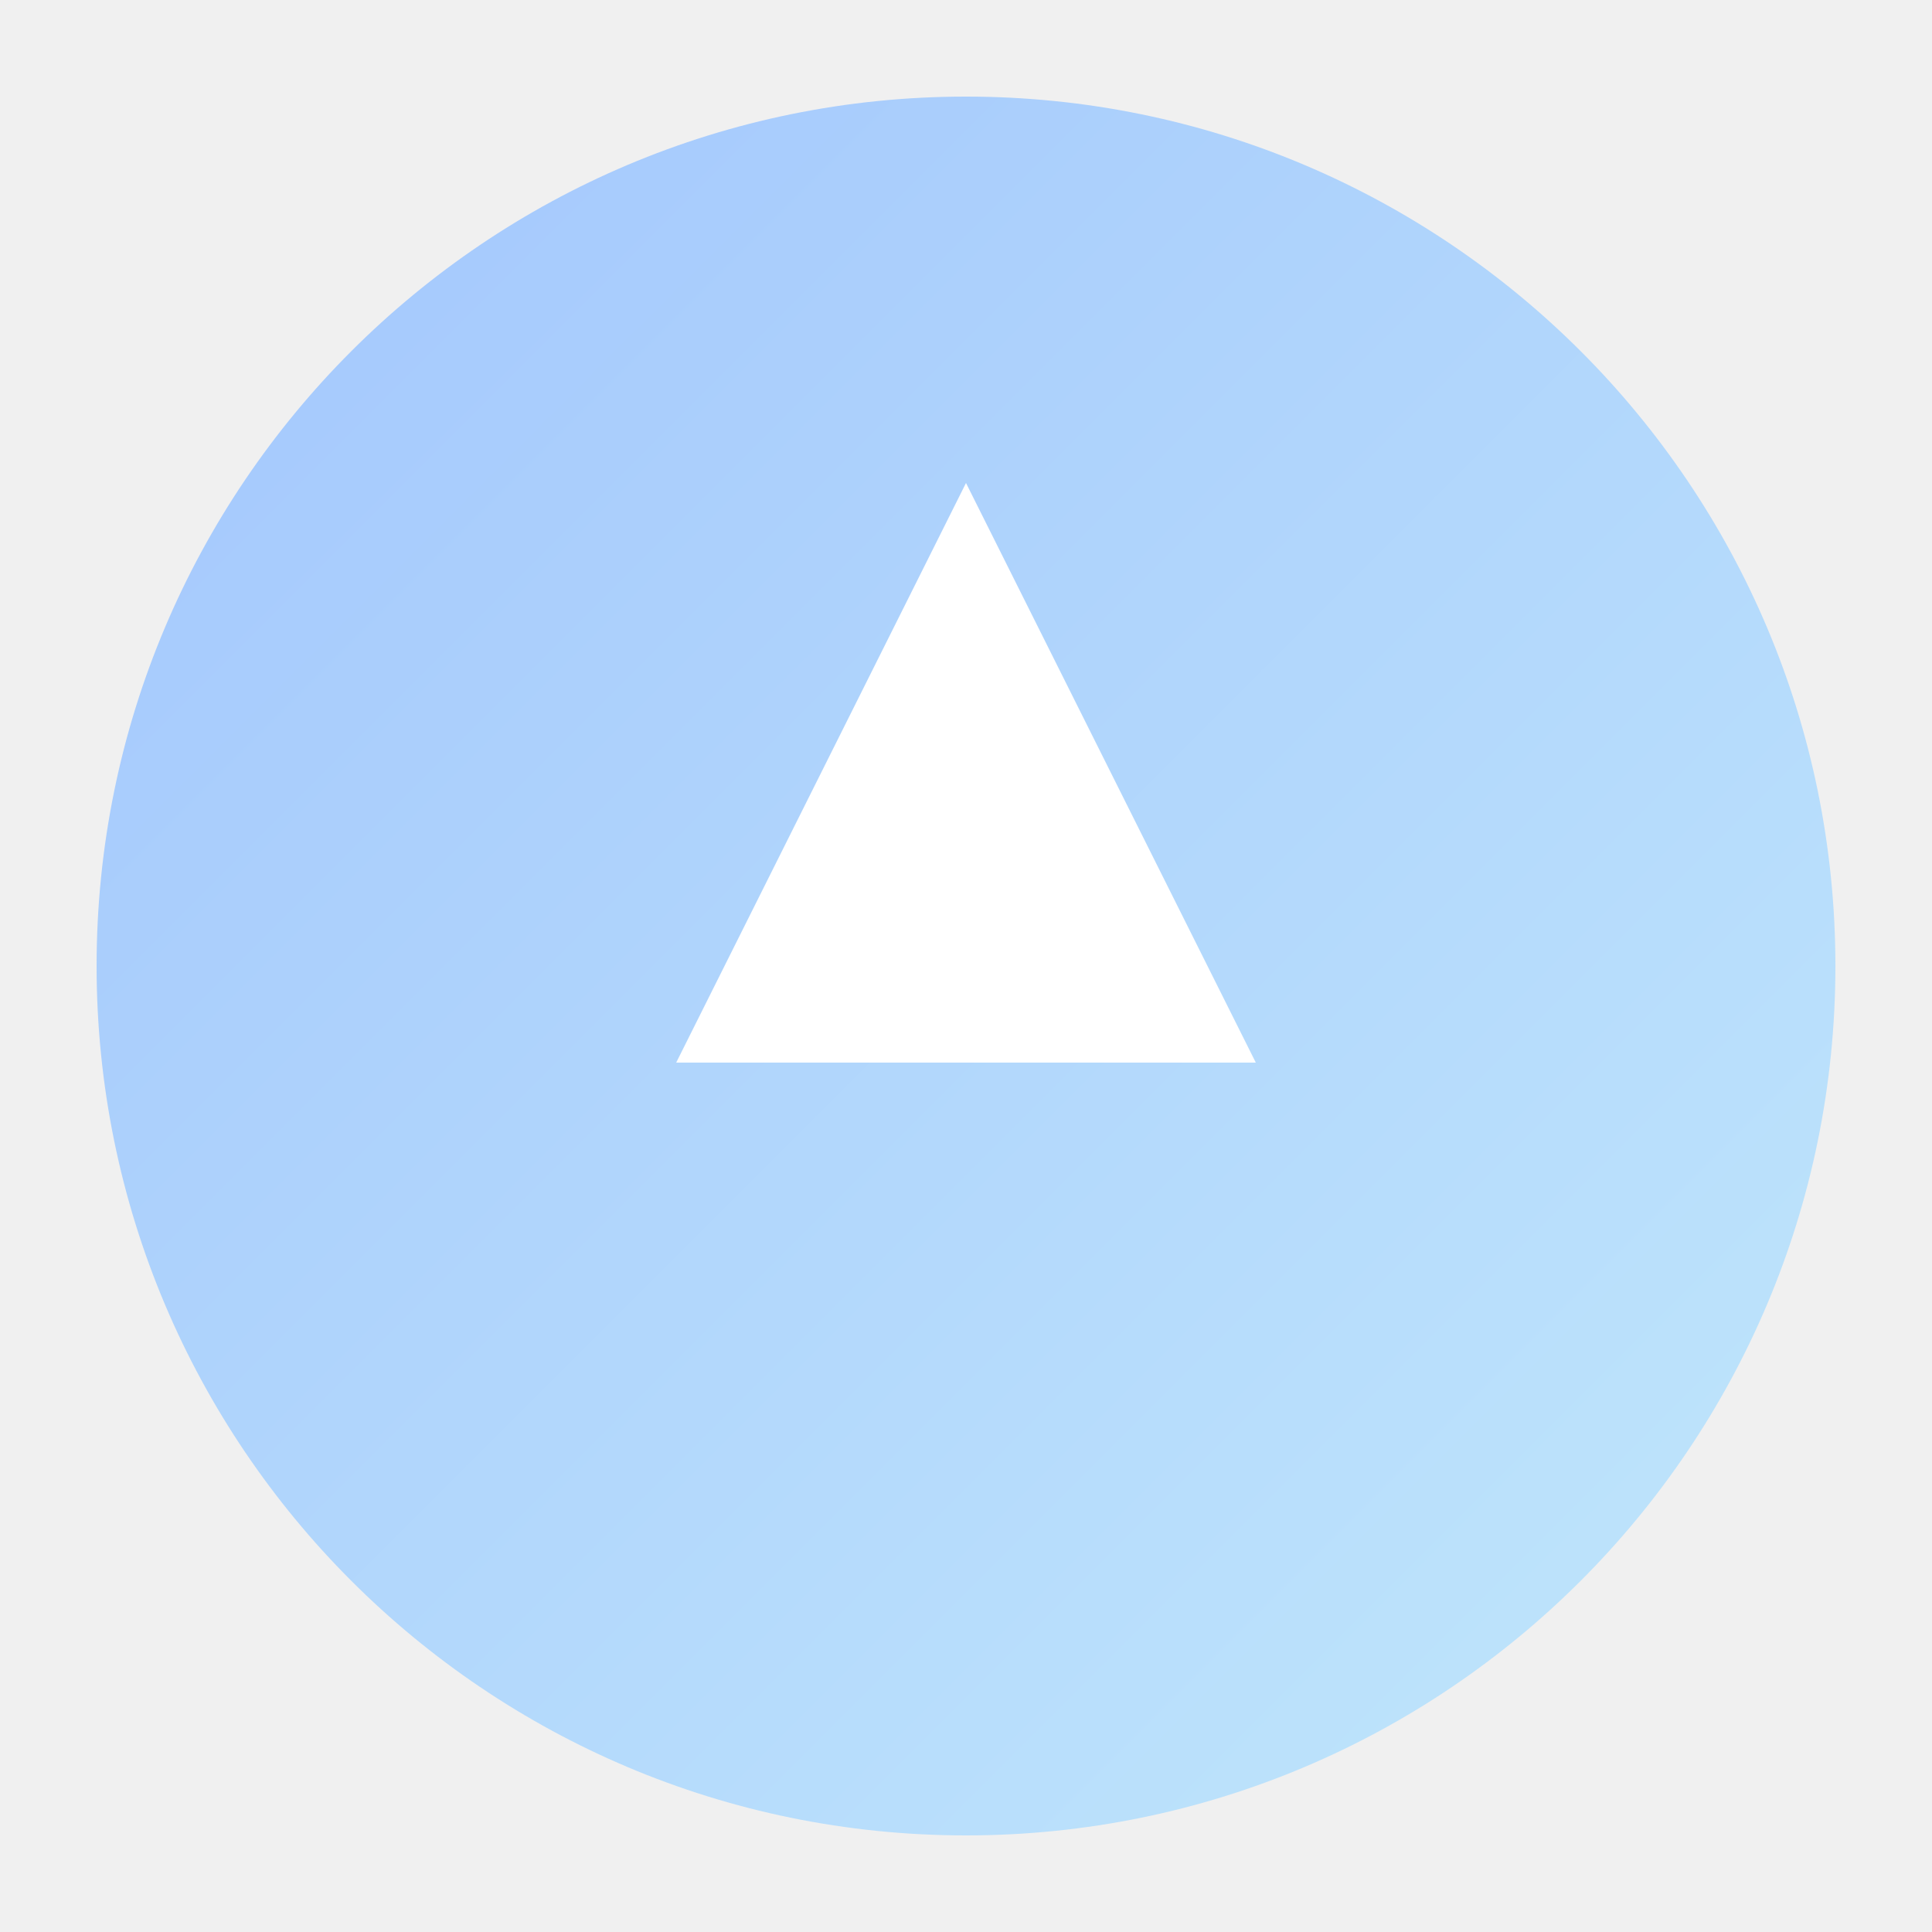
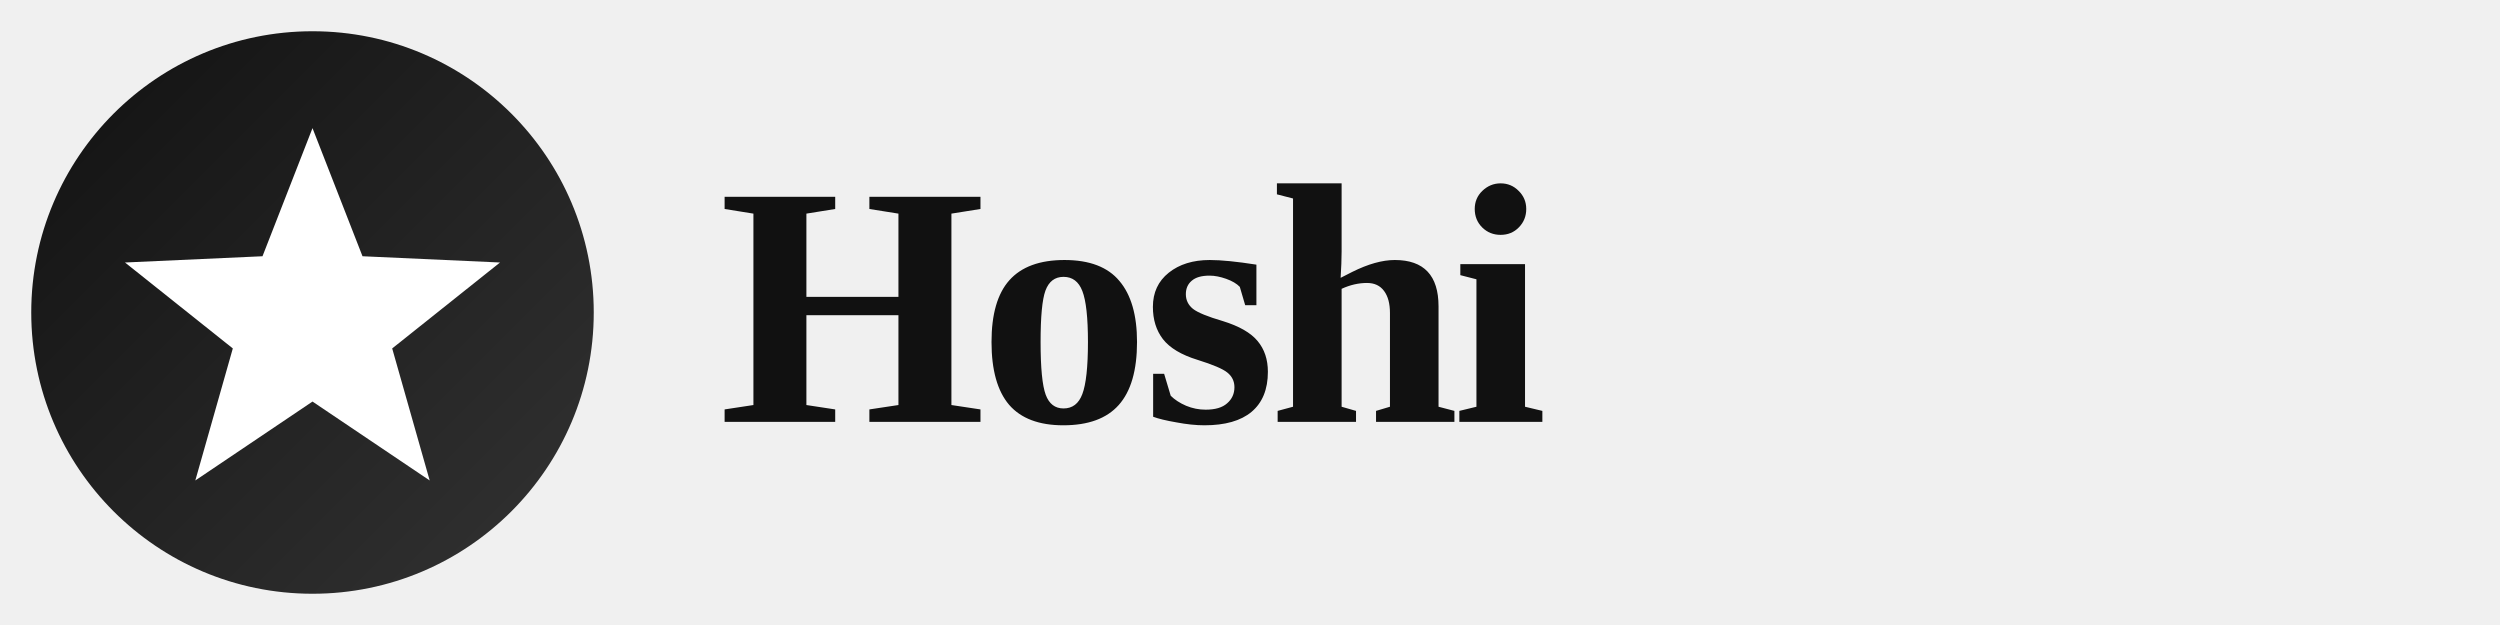
- <svg xmlns="http://www.w3.org/2000/svg" width="80" height="80" viewBox="0 0 80 80" fill="none">
-   <circle cx="40" cy="40" r="36" fill="url(#gradient)" />
-   <path d="M40 20L52 44H28L40 20Z" fill="white" />
+ <svg xmlns="http://www.w3.org/2000/svg" viewBox="0 0 160 40" fill="none" role="img" aria-label="Hoshi">
  <defs>
-     <linearGradient id="gradient" x1="0" y1="0" x2="80" y2="80" gradientUnits="userSpaceOnUse">
-       <stop offset="0%" stop-color="#a1c4fd" />
-       <stop offset="100%" stop-color="#c2e9fb" />
+     <linearGradient id="hoshiStar" x1="2" y1="2" x2="38" y2="38" gradientUnits="userSpaceOnUse">
+       <stop stop-color="#111" />
+       <stop offset="1" stop-color="#333" />
    </linearGradient>
  </defs>
+   <circle cx="20" cy="20" r="18" fill="url(#hoshiStar)" />
+   <path d="M20 8.2l3.2 8.2 8.8.4-6.9 5.5 2.4 8.45L20 25.7l-7.5 5.05 2.4-8.45-6.9-5.5 8.8-.4L20 8.2z" fill="#fff" />
+   <text x="46" y="27" font-family="Georgia, 'Times New Roman', serif" font-size="22" font-weight="700" letter-spacing="-0.5" fill="#111">Hoshi</text>
</svg>
